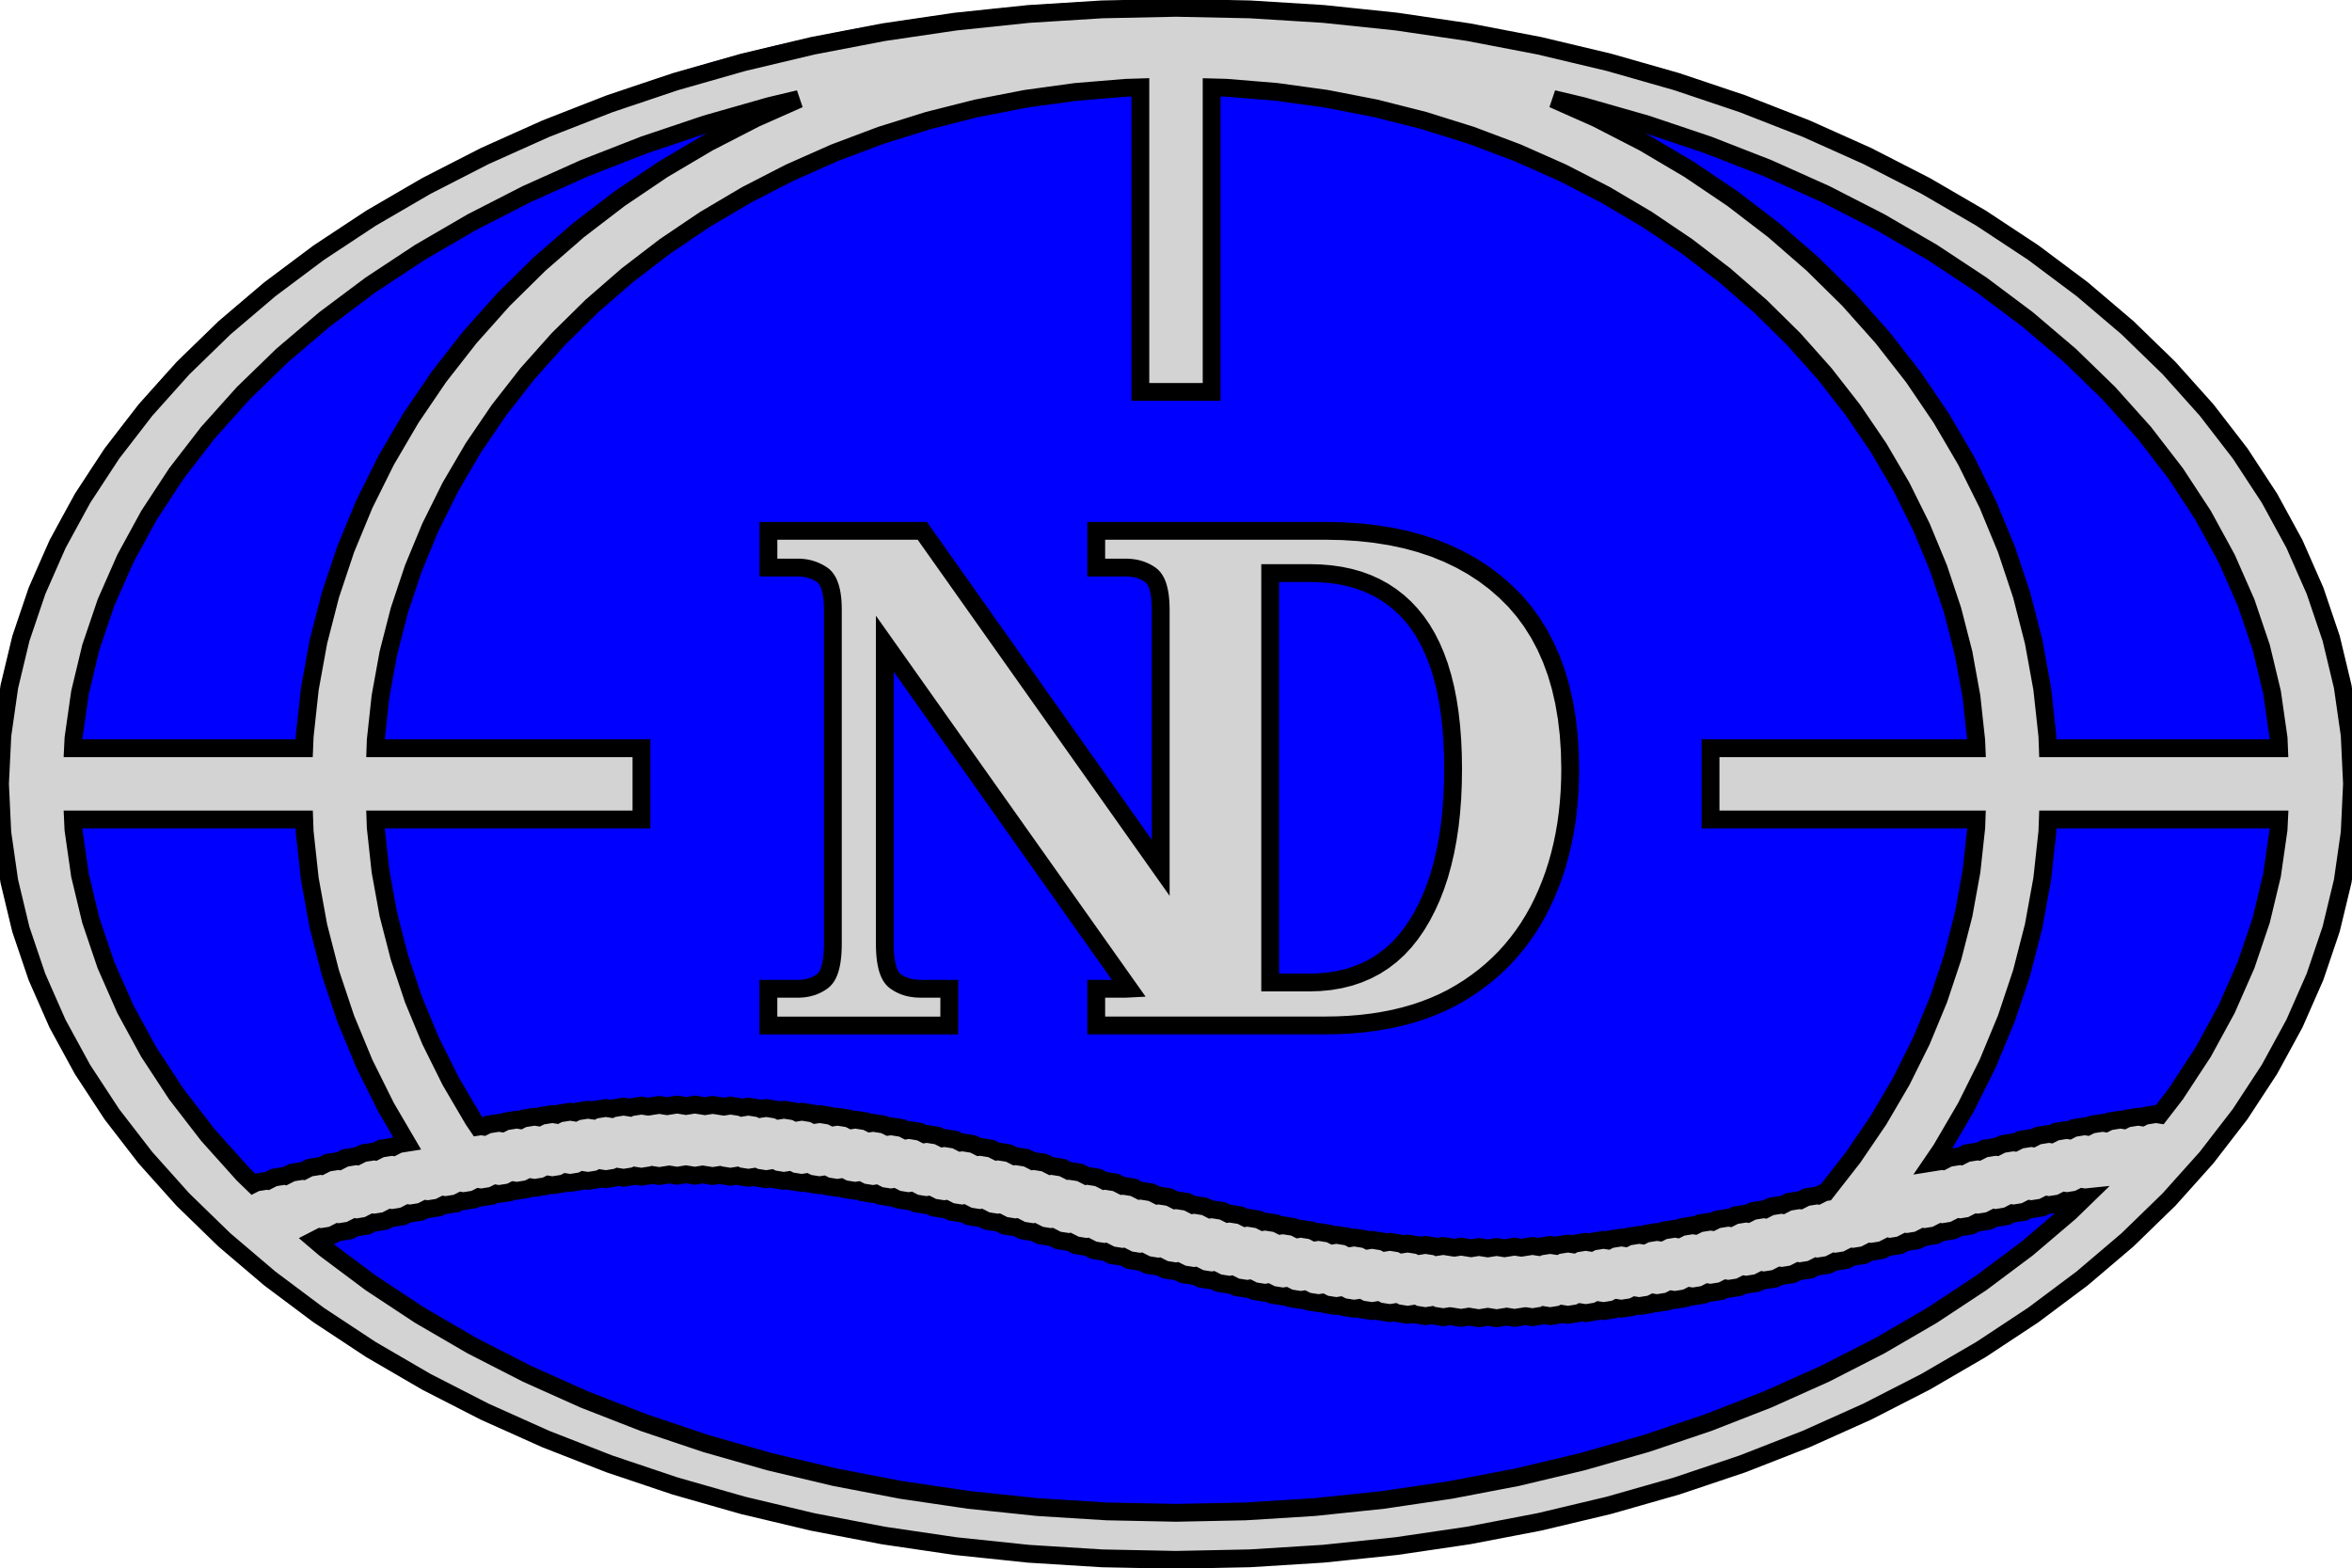
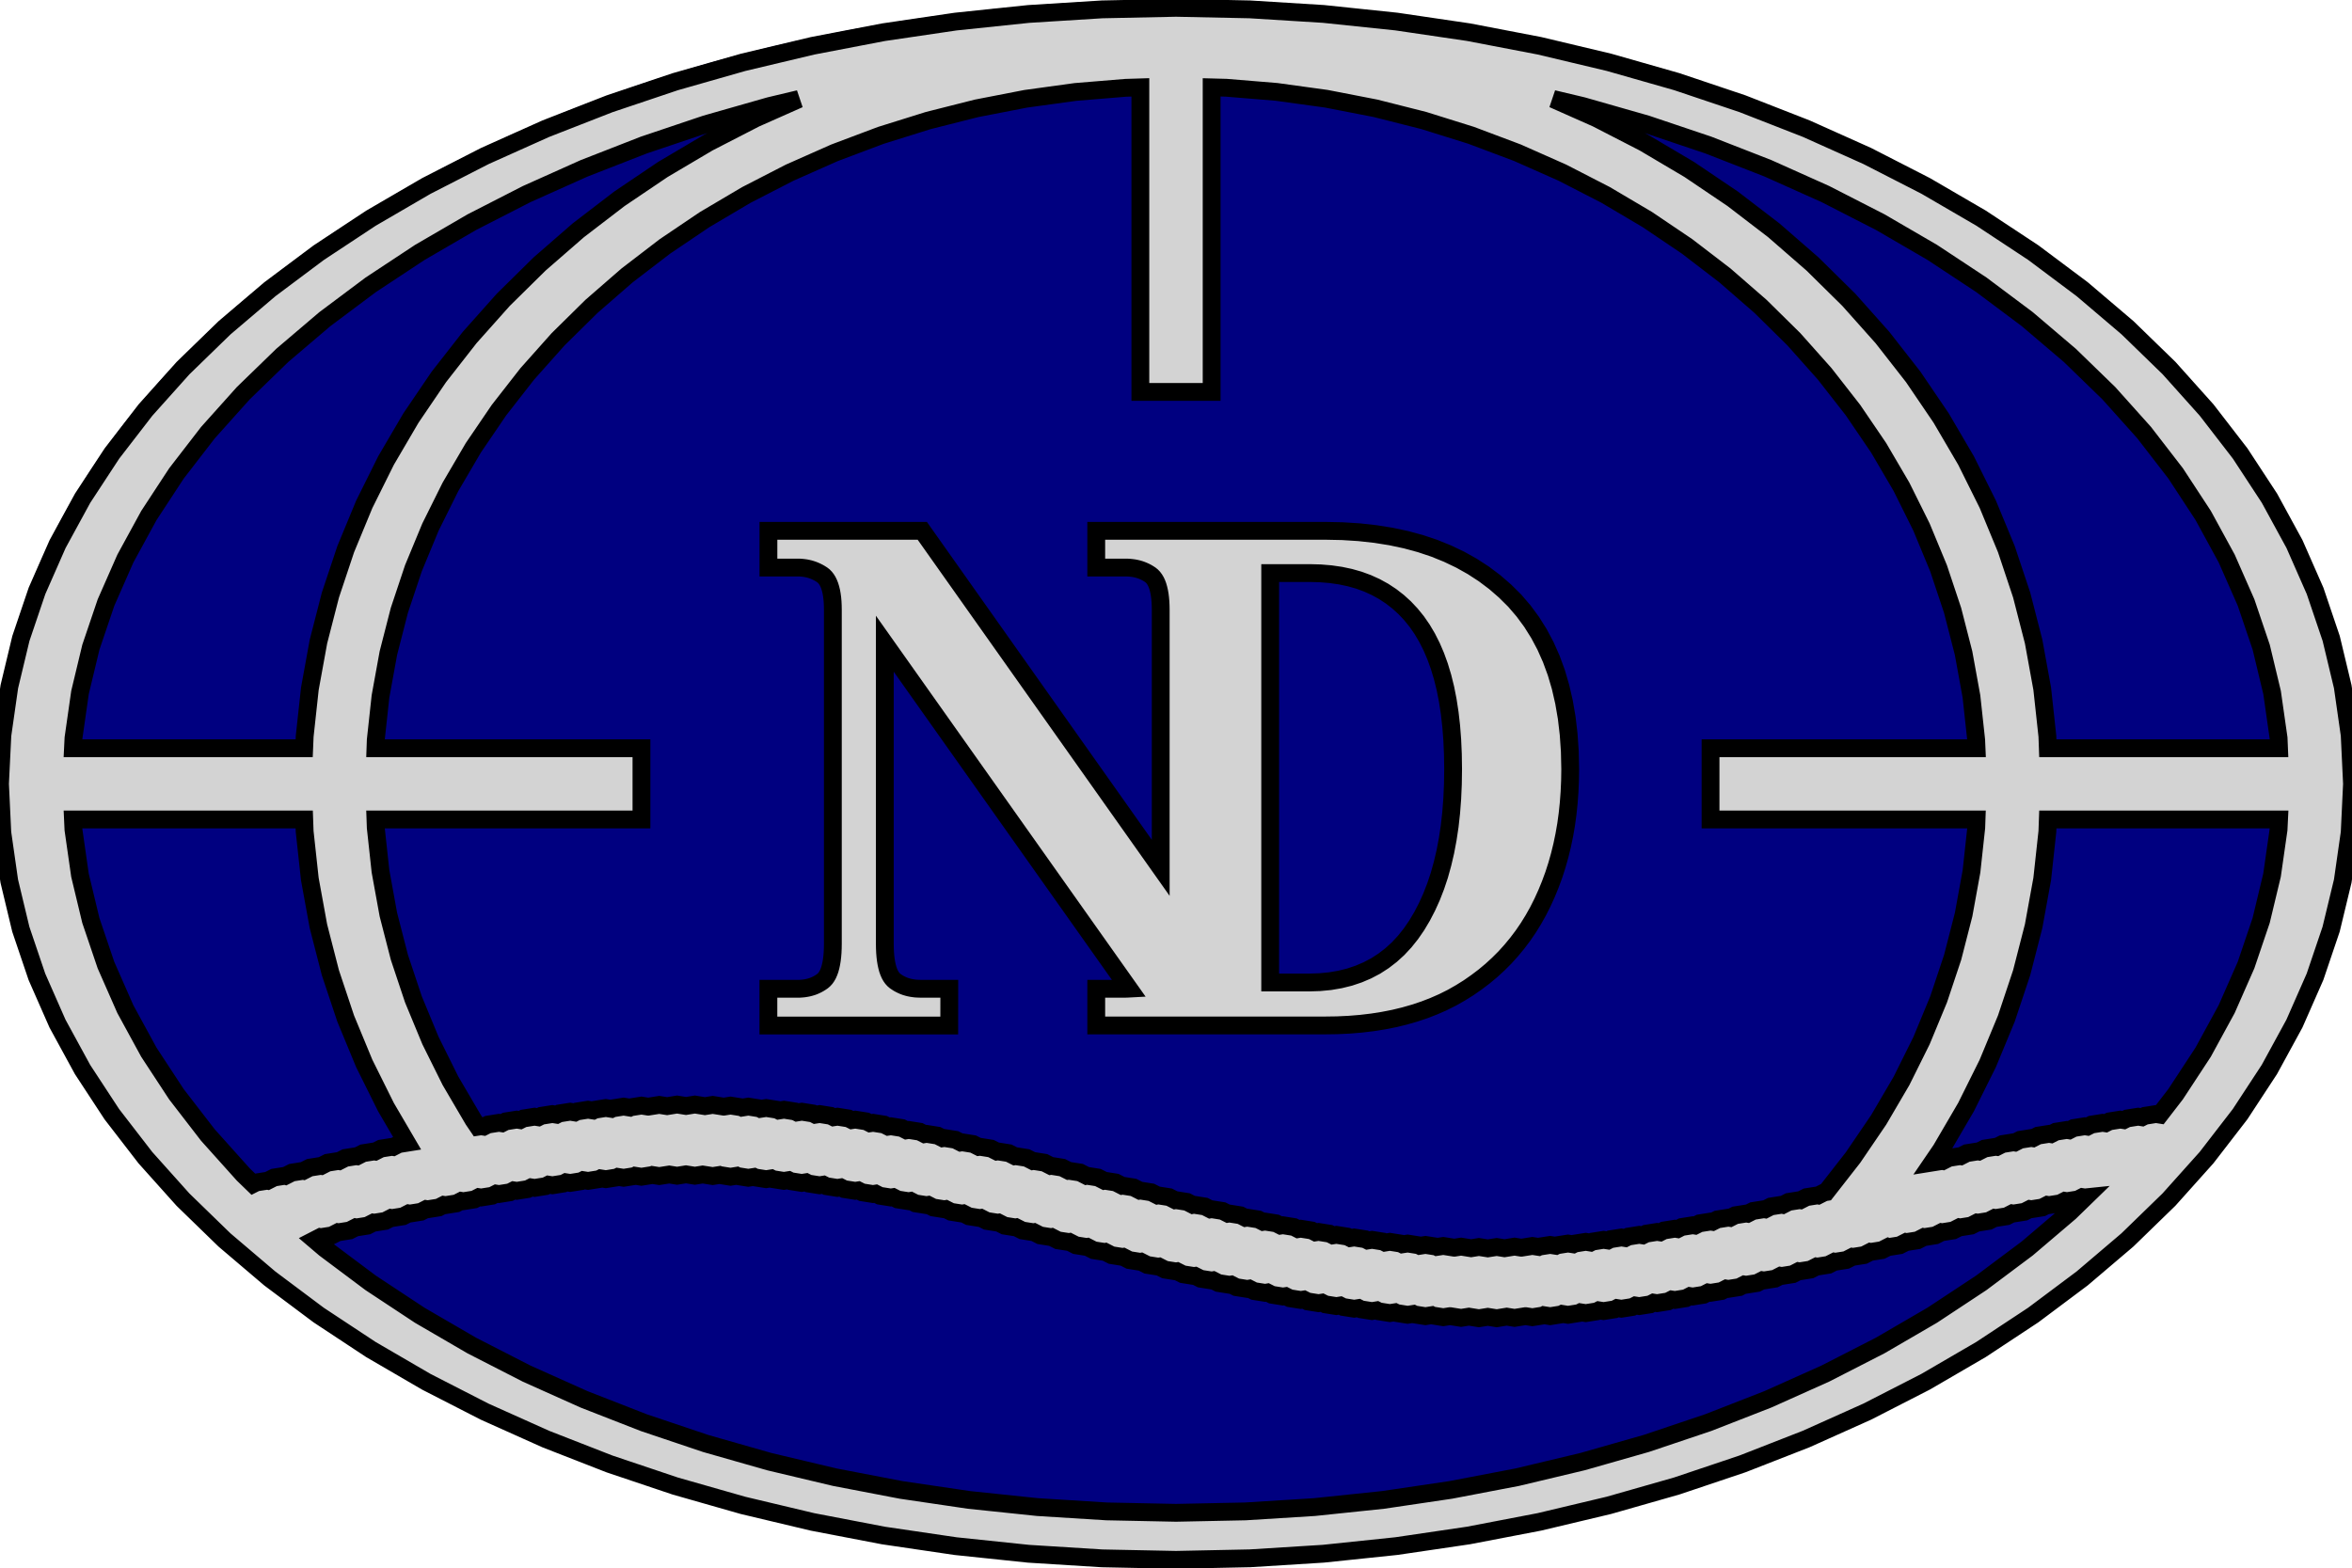
<svg xmlns="http://www.w3.org/2000/svg" width="66mm" height="44mm" viewBox="-33 -22 66 44" version="1.1" id="svg1">
  <defs id="defs1" />
  <g id="layer1">
-     <ellipse style="fill:#0000ff;stroke-width:0;stroke-linejoin:bevel" id="path2" cx="-0.025" cy="-0.05" rx="33.171" ry="21.95" />
+     <ellipse style="fill:#000080;stroke-width:0;stroke-linejoin:bevel" id="path2" cx="-0.025" cy="-0.05" rx="33.171" ry="21.95" />
  </g>
  <path d="m 2.072,21.737 2.064,-0.129 2.048,-0.214 2.023,-0.298 1.991,-0.382 1.95,-0.464 1.903,-0.543 1.847,-0.621 1.784,-0.697 1.715,-0.769 1.638,-0.839 1.555,-0.905 1.466,-0.968 1.371,-1.026 1.271,-1.081 1.165,-1.132 1.055,-1.178 0.941,-1.219 0.823,-1.256 0.702,-1.287 0.578,-1.314 0.452,-1.335 L 32.74,2.73 32.935,1.368 33,0 l -0.065,-1.368 -0.195,-1.362 -0.324,-1.351 -0.452,-1.335 -0.578,-1.314 -0.702,-1.287 -0.823,-1.256 -0.941,-1.219 -1.055,-1.178 -1.165,-1.132 -1.271,-1.081 -1.371,-1.026 -1.466,-0.968 -1.555,-0.905 -1.638,-0.839 -1.715,-0.769 -1.784,-0.697 -1.847,-0.621 -1.903,-0.543 -1.95,-0.464 -1.991,-0.382 -2.023,-0.298 -2.048,-0.214 L 2.072,-21.737 0,-21.78 l -2.072,0.043 -2.064,0.129 -2.048,0.214 -2.023,0.298 -1.991,0.382 -1.95,0.464 -1.903,0.543 -1.847,0.621 -1.784,0.697 -1.715,0.769 -1.638,0.839 -1.555,0.905 -1.466,0.968 -1.371,1.026 -1.271,1.081 -1.165,1.132 -1.055,1.178 -0.941,1.219 -0.823,1.256 -0.702,1.287 -0.578,1.314 -0.452,1.335 -0.324,1.351 -0.195,1.362 L -33,0 l 0.065,1.368 0.195,1.362 0.324,1.351 0.452,1.335 0.578,1.314 0.702,1.287 0.823,1.256 0.941,1.219 1.055,1.178 1.165,1.132 1.271,1.081 1.371,1.026 1.466,0.968 1.555,0.905 1.638,0.839 1.715,0.769 1.784,0.697 1.847,0.621 1.903,0.543 1.95,0.464 1.991,0.382 2.023,0.298 2.048,0.214 2.064,0.129 L 0,21.78 Z M 8.5,12.999 8.281,13.034 8,12.989 7.81,13.019 7.809,13.019 7.5,12.97 7.324,12.997 7.309,12.989 7,12.941 6.839,12.966 6.809,12.951 6.5,12.902 6.352,12.925 6.309,12.903 6,12.854 5.866,12.876 5.809,12.847 5.5,12.798 5.379,12.817 5.309,12.781 5,12.732 4.892,12.749 4.809,12.707 4.5,12.658 4.404,12.673 4.309,12.625 4,12.576 3.915,12.589 3.809,12.535 3.5,12.486 3.426,12.498 3.309,12.438 3,12.389 2.936,12.399 2.809,12.335 2.5,12.286 2.446,12.294 2.309,12.225 2,12.176 1.954,12.183 1.809,12.109 1.5,12.06 1.462,12.066 1.309,11.988 1,11.939 0.969,11.944 0.809,11.862 0.5,11.813 0.475,11.818 0.309,11.733 0,11.684 -0.02,11.687 -0.191,11.6 -0.5,11.551 -0.516,11.554 -0.691,11.465 -1,11.416 -1.013,11.418 -1.191,11.327 -1.5,11.278 -1.511,11.28 -1.691,11.188 -2,11.139 -2.01,11.141 -2.191,11.049 -2.5,11 -2.51,11.002 -2.691,10.909 -3,10.861 -3.011,10.862 -3.191,10.771 -3.5,10.722 -3.513,10.724 -3.691,10.633 -4,10.584 -4.016,10.587 -4.191,10.498 -4.5,10.449 -4.52,10.452 -4.691,10.365 -5,10.316 -5.025,10.32 -5.191,10.236 -5.5,10.187 -5.531,10.191 -5.691,10.11 -6,10.061 -6.038,10.067 -6.191,9.989 -6.5,9.94 -6.546,9.947 -6.691,9.873 -7,9.824 -7.054,9.833 -7.191,9.763 -7.5,9.714 -7.564,9.725 -7.691,9.66 -8,9.611 -8.074,9.622 -8.191,9.563 -8.5,9.514 -8.585,9.527 -8.691,9.473 -9,9.424 -9.096,9.439 -9.191,9.391 -9.5,9.342 -9.608,9.359 -9.691,9.317 -10,9.268 -10.121,9.287 -10.191,9.251 -10.5,9.202 -10.634,9.224 -10.691,9.195 -11,9.146 -11.148,9.169 -11.191,9.147 -11.5,9.098 -11.661,9.123 -11.691,9.108 -12,9.059 -12.175,9.087 -12.191,9.079 -12.5,9.03 -12.69,9.06 -12.691,9.06 -13,9.011 -13.219,9.046 -13.5,9.001 -13.75,9.041 -14,9.001 -14.281,9.046 -14.5,9.011 -14.809,9.06 -14.81,9.06 -15,9.03 -15.309,9.079 -15.325,9.087 -15.5,9.059 -15.809,9.108 -15.839,9.123 -16,9.098 -16.309,9.147 -16.352,9.169 -16.5,9.146 -16.809,9.195 -16.866,9.224 -17,9.202 -17.309,9.251 -17.379,9.287 -17.5,9.268 -17.809,9.317 -17.892,9.359 -18,9.342 -18.309,9.391 -18.404,9.439 -18.5,9.424 -18.809,9.473 -18.915,9.527 -19,9.514 -19.309,9.563 -19.426,9.622 -19.5,9.611 -19.585,9.624 -19.717,9.43 -20.359,8.335 -20.92,7.206 -21.399,6.049 -21.793,4.868 -22.102,3.668 -22.323,2.453 -22.456,1.229 -22.464,1 H -15 v -2 h -7.464 l 0.008,-0.229 0.133,-1.224 0.221,-1.215 0.308,-1.2 0.394,-1.181 0.479,-1.157 0.561,-1.129 0.642,-1.096 0.72,-1.058 0.794,-1.017 0.866,-0.972 0.935,-0.922 1,-0.87 1.06,-0.813 1.117,-0.754 1.169,-0.691 1.217,-0.626 1.259,-0.558 1.297,-0.488 1.33,-0.416 1.357,-0.343 1.379,-0.268 1.396,-0.192 1.407,-0.116 L -1,-19.548 V -11 h 2 v -8.548 l 0.413,0.011 1.407,0.116 1.396,0.192 1.379,0.268 1.357,0.343 1.33,0.416 1.297,0.488 1.259,0.558 1.217,0.626 1.169,0.691 1.117,0.754 1.06,0.813 1,0.87 0.935,0.922 0.866,0.972 0.794,1.017 0.72,1.058 0.642,1.096 0.561,1.129 0.479,1.157 0.394,1.181 0.308,1.2 0.221,1.215 0.133,1.224 L 22.464,-1 H 15 v 2 h 7.464 l -0.008,0.229 -0.133,1.224 -0.221,1.215 -0.308,1.2 -0.394,1.181 -0.479,1.157 -0.561,1.129 -0.642,1.096 -0.72,1.058 -0.756,0.968 -0.05,0.008 -0.175,0.089 L 18,11.551 17.691,11.6 17.52,11.687 17.5,11.684 17.191,11.733 17.025,11.818 17,11.813 16.691,11.862 16.531,11.944 16.5,11.939 16.191,11.988 16.038,12.066 16,12.06 15.691,12.109 15.546,12.183 15.5,12.176 15.191,12.225 15.054,12.294 15,12.286 14.691,12.335 14.564,12.399 14.5,12.389 14.191,12.438 14.074,12.498 14,12.486 13.691,12.535 13.585,12.589 13.5,12.576 13.191,12.625 13.096,12.673 13,12.658 12.691,12.707 12.608,12.749 12.5,12.732 12.191,12.781 12.121,12.817 12,12.798 11.691,12.847 11.634,12.876 11.5,12.854 11.191,12.903 11.148,12.925 11,12.902 10.691,12.951 10.661,12.966 10.5,12.941 10.191,12.989 10.175,12.997 10,12.97 9.691,13.019 9.69,13.019 9.5,12.989 9.219,13.034 9,12.999 8.75,13.038 Z M -6.362,5.751 H -7.179 L -7.241,5.749 -7.302,5.746 -7.361,5.739 -7.419,5.73 -7.476,5.719 -7.531,5.705 -7.585,5.689 -7.637,5.67 -7.688,5.648 -7.738,5.624 -7.786,5.598 -7.833,5.568 -7.879,5.537 -7.922,5.5 -7.962,5.456 -7.998,5.405 -8.031,5.346 -8.06,5.28 -8.086,5.207 -8.108,5.126 -8.127,5.038 -8.143,4.942 -8.155,4.84 -8.164,4.729 -8.169,4.612 -8.171,4.487 V -3.933 L -1.319,5.747 -1.356,5.749 -1.421,5.751 H -2.238 V 6.781 H 4.179 L 4.524,6.776 4.861,6.76 5.189,6.733 5.508,6.695 5.818,6.646 6.119,6.587 6.412,6.516 6.695,6.435 6.97,6.343 7.236,6.24 7.493,6.127 7.741,6.003 7.98,5.867 8.211,5.723 8.432,5.569 8.645,5.408 8.849,5.238 9.044,5.059 9.23,4.873 9.407,4.677 9.575,4.474 9.735,4.262 9.886,4.041 10.027,3.813 l 0.133,-0.237 0.124,-0.246 0.115,-0.253 0.106,-0.259 0.097,-0.264 0.087,-0.27 0.078,-0.276 0.069,-0.282 0.06,-0.288 0.051,-0.294 0.041,-0.3 0.032,-0.306 0.023,-0.311 0.014,-0.317 0.005,-0.323 -0.011,-0.499 -0.033,-0.48 -0.054,-0.461 -0.076,-0.442 -0.097,-0.423 -0.119,-0.404 -0.141,-0.384 -0.162,-0.365 -0.184,-0.346 -0.205,-0.327 -0.227,-0.308 L 9.505,-5.141 9.234,-5.41 8.945,-5.661 8.639,-5.891 8.316,-6.101 7.977,-6.291 7.621,-6.461 7.249,-6.612 6.86,-6.742 6.455,-6.852 6.033,-6.942 5.594,-7.012 5.139,-7.062 4.667,-7.092 4.179,-7.102 h -6.417 v 1.031 h 0.817 l 0.062,0.001 0.061,0.004 0.059,0.006 0.058,0.008 0.057,0.011 0.055,0.013 0.054,0.016 0.052,0.018 0.051,0.021 0.05,0.023 0.048,0.025 0.047,0.028 0.046,0.03 0.043,0.035 0.04,0.042 0.036,0.048 0.033,0.055 0.029,0.062 0.026,0.069 0.022,0.076 0.019,0.082 0.016,0.089 0.012,0.096 0.009,0.103 0.005,0.109 0.002,0.116 V 2.357 L -7.12,-7.102 h -4.317 v 1.031 h 0.817 l 0.059,0.001 0.058,0.004 0.057,0.006 0.056,0.008 0.055,0.011 0.054,0.013 0.053,0.016 0.052,0.018 0.051,0.021 0.05,0.023 0.049,0.025 0.048,0.028 0.047,0.03 0.045,0.035 0.041,0.042 0.037,0.048 0.034,0.055 0.03,0.062 0.027,0.069 0.023,0.076 0.02,0.082 0.016,0.089 0.013,0.096 0.009,0.103 0.005,0.109 0.002,0.116 v 9.372 l -0.002,0.125 -0.005,0.118 -0.009,0.11 -0.012,0.103 -0.016,0.096 -0.019,0.088 -0.022,0.081 -0.026,0.073 -0.029,0.066 -0.033,0.059 -0.036,0.051 -0.04,0.044 -0.043,0.037 -0.046,0.032 -0.047,0.029 -0.048,0.027 -0.05,0.024 -0.051,0.022 -0.052,0.019 -0.054,0.016 -0.055,0.014 -0.057,0.011 -0.058,0.009 -0.059,0.006 -0.061,0.004 -0.062,0.001 h -0.817 v 1.031 h 5.075 z M 2.643,5.576 V -5.916 h 1.108 l 0.299,0.008 0.288,0.024 0.277,0.04 0.265,0.056 0.254,0.072 0.242,0.089 0.231,0.105 0.22,0.121 0.208,0.137 0.197,0.153 0.186,0.169 0.174,0.185 0.163,0.201 0.151,0.218 0.139,0.235 0.127,0.251 0.115,0.268 0.103,0.285 0.091,0.302 0.079,0.319 0.066,0.335 0.054,0.352 0.042,0.369 0.03,0.386 0.018,0.403 0.006,0.419 L 7.77,0.008 7.752,0.414 7.722,0.807 7.68,1.187 7.625,1.552 7.559,1.903 7.48,2.24 7.39,2.564 7.287,2.873 7.172,3.169 7.045,3.45 6.906,3.718 6.755,3.972 6.592,4.209 6.418,4.427 6.232,4.627 6.034,4.807 5.825,4.968 5.604,5.111 5.371,5.234 5.127,5.338 4.871,5.424 4.604,5.49 4.325,5.538 4.034,5.566 3.732,5.576 Z M -30.952,-1 l 0.014,-0.285 0.183,-1.28 0.305,-1.27 0.425,-1.254 0.543,-1.234 0.66,-1.209 0.773,-1.18 0.884,-1.145 0.991,-1.106 1.095,-1.063 1.194,-1.016 1.288,-0.964 1.377,-0.909 1.461,-0.85 1.539,-0.788 1.611,-0.722 1.676,-0.654 1.735,-0.584 1.787,-0.51 0.833,-0.198 -1.224,0.543 -1.325,0.682 -1.273,0.753 -1.216,0.821 -1.155,0.885 -1.088,0.947 -1.018,1.004 -0.943,1.058 -0.865,1.107 -0.783,1.153 -0.699,1.193 -0.611,1.229 -0.521,1.26 -0.429,1.286 -0.336,1.307 -0.241,1.323 -0.145,1.333 L -24.464,-1 Z m 55.416,0 -0.012,-0.338 -0.145,-1.333 -0.241,-1.323 -0.336,-1.307 -0.429,-1.286 -0.521,-1.26 -0.611,-1.229 -0.699,-1.193 -0.783,-1.153 -0.865,-1.107 -0.943,-1.058 -1.018,-1.004 -1.088,-0.947 -1.155,-0.885 -1.216,-0.821 -1.273,-0.753 -1.325,-0.682 -1.224,-0.543 0.833,0.198 1.787,0.51 1.735,0.584 1.676,0.654 1.611,0.722 1.539,0.788 1.461,0.85 1.377,0.909 1.288,0.964 1.194,1.016 1.095,1.063 0.991,1.106 0.884,1.145 0.773,1.18 0.66,1.209 0.543,1.234 0.425,1.254 0.305,1.27 0.183,1.28 L 30.952,-1 Z M 21.47,10.269 22.168,9.075 22.779,7.847 23.301,6.587 23.73,5.301 24.066,3.994 24.307,2.671 24.452,1.338 24.464,1 h 6.489 L 30.939,1.285 30.756,2.564 30.451,3.834 30.026,5.088 29.483,6.322 28.823,7.532 28.05,8.711 27.607,9.285 27.5,9.268 27.191,9.317 27.108,9.359 27,9.342 26.691,9.391 26.596,9.439 26.5,9.424 26.191,9.473 26.085,9.527 26,9.514 25.691,9.563 25.574,9.622 25.5,9.611 25.191,9.66 25.064,9.725 25,9.714 24.691,9.763 24.554,9.833 24.5,9.824 24.191,9.873 24.046,9.947 24,9.94 23.691,9.989 23.538,10.067 23.5,10.061 23.191,10.11 23.031,10.191 23,10.187 22.691,10.236 22.525,10.32 22.5,10.316 22.191,10.365 22.02,10.452 22,10.449 21.691,10.498 21.516,10.587 21.5,10.584 21.225,10.628 Z M -26.174,10.963 -27.166,9.857 -28.05,8.711 -28.823,7.532 -29.483,6.322 -30.026,5.088 -30.451,3.834 -30.756,2.564 -30.939,1.285 -30.952,1 h 6.489 l 0.012,0.338 0.145,1.333 0.241,1.323 0.336,1.307 0.429,1.286 0.521,1.26 0.611,1.229 0.585,0.999 -0.226,0.036 -0.16,0.082 -0.031,-0.005 -0.309,0.049 -0.166,0.084 -0.025,-0.004 -0.309,0.049 -0.171,0.087 -0.02,-0.003 -0.309,0.049 -0.175,0.089 -0.016,-0.003 -0.309,0.049 -0.178,0.091 -0.013,-0.002 -0.309,0.049 -0.18,0.092 -0.011,-0.002 -0.309,0.049 -0.181,0.092 L -25,11 l -0.309,0.049 -0.181,0.092 -0.01,-0.002 -0.309,0.049 -0.087,0.044 z m 24.228,9.457 -1.939,-0.121 -1.923,-0.201 -1.901,-0.28 -1.87,-0.359 -1.832,-0.435 -1.787,-0.51 -1.735,-0.584 -1.676,-0.654 -1.611,-0.722 -1.539,-0.788 -1.461,-0.85 -1.377,-0.909 -1.288,-0.964 -0.283,-0.241 0.158,-0.081 0.011,0.002 0.309,-0.049 0.178,-0.091 0.013,0.002 0.309,-0.049 0.175,-0.089 0.016,0.003 0.309,-0.049 0.171,-0.087 0.02,0.003 0.309,-0.049 0.166,-0.085 0.025,0.004 0.309,-0.049 0.16,-0.082 0.031,0.005 0.309,-0.049 0.153,-0.078 0.038,0.006 0.309,-0.049 0.145,-0.074 0.046,0.007 0.309,-0.049 0.137,-0.07 0.054,0.009 0.309,-0.049 0.127,-0.065 0.064,0.01 0.309,-0.049 0.117,-0.06 0.074,0.012 0.309,-0.049 0.106,-0.054 0.085,0.013 0.309,-0.049 0.095,-0.048 0.096,0.015 0.309,-0.049 0.083,-0.042 0.108,0.017 0.309,-0.049 0.07,-0.036 0.121,0.019 0.309,-0.049 0.057,-0.029 0.134,0.021 0.309,-0.049 0.043,-0.022 0.147,0.023 0.309,-0.049 0.03,-0.015 0.161,0.025 0.309,-0.049 0.015,-0.008 0.175,0.028 0.309,-0.049 0.001,-5e-4 0.19,0.03 0.281,-0.044 0.219,0.035 0.25,-0.04 0.25,0.04 0.219,-0.035 0.281,0.044 0.19,-0.03 0.001,5e-4 0.309,0.049 0.175,-0.028 0.015,0.008 0.309,0.049 0.161,-0.025 0.03,0.015 0.309,0.049 0.147,-0.023 0.043,0.022 0.309,0.049 0.134,-0.021 0.057,0.029 0.309,0.049 0.121,-0.019 0.07,0.036 0.309,0.049 0.108,-0.017 0.083,0.042 0.309,0.049 0.096,-0.015 0.095,0.048 0.309,0.049 0.085,-0.013 0.106,0.054 0.309,0.049 0.074,-0.012 0.117,0.06 0.309,0.049 0.064,-0.01 0.127,0.065 0.309,0.049 0.054,-0.009 0.137,0.07 0.309,0.049 0.046,-0.007 0.145,0.074 0.309,0.049 0.038,-0.006 0.153,0.078 0.309,0.049 0.031,-0.005 0.16,0.082 0.309,0.049 0.025,-0.004 0.166,0.085 0.309,0.049 0.02,-0.003 0.171,0.087 0.309,0.049 0.016,-0.003 0.175,0.089 0.309,0.049 0.013,-0.002 0.178,0.091 0.309,0.049 0.011,-0.002 0.18,0.092 L -3,12.861 -2.99,12.859 -2.809,12.951 -2.5,13 -2.49,12.998 -2.309,13.091 -2,13.139 l 0.011,-0.002 0.18,0.092 0.309,0.049 0.013,-0.002 0.178,0.091 0.309,0.049 0.016,-0.003 0.175,0.089 0.309,0.049 0.02,-0.003 0.171,0.087 L 0,13.684 0.025,13.68 0.191,13.764 0.5,13.813 0.531,13.809 0.691,13.89 1,13.939 1.038,13.933 1.191,14.011 1.5,14.06 1.546,14.053 1.691,14.127 2,14.176 2.054,14.167 2.191,14.237 2.5,14.286 2.564,14.275 2.691,14.34 3,14.389 3.074,14.378 3.191,14.437 3.5,14.486 3.585,14.473 3.691,14.527 4,14.576 4.096,14.561 4.191,14.609 4.5,14.658 4.608,14.641 4.691,14.683 5,14.732 5.121,14.713 5.191,14.749 5.5,14.798 5.634,14.776 5.691,14.805 6,14.854 6.147,14.831 6.191,14.853 6.5,14.902 6.661,14.877 6.691,14.892 7,14.941 7.176,14.913 7.191,14.921 7.5,14.97 7.69,14.94 7.691,14.94 8,14.989 8.219,14.954 8.5,14.999 8.75,14.959 9,14.999 9.281,14.954 9.5,14.989 9.809,14.94 9.81,14.94 10,14.97 l 0.309,-0.049 0.015,-0.008 0.175,0.028 0.309,-0.049 0.03,-0.015 0.161,0.026 0.309,-0.049 0.043,-0.022 0.147,0.023 0.309,-0.049 0.057,-0.029 0.134,0.021 0.309,-0.049 0.07,-0.036 0.121,0.019 0.309,-0.049 0.083,-0.042 0.108,0.017 0.309,-0.049 0.095,-0.048 0.096,0.015 0.309,-0.049 0.106,-0.054 0.085,0.013 0.309,-0.049 0.117,-0.06 0.074,0.012 0.309,-0.049 0.127,-0.065 0.064,0.01 0.309,-0.049 0.137,-0.07 0.054,0.009 0.309,-0.049 0.145,-0.074 0.046,0.007 0.309,-0.049 0.153,-0.078 0.038,0.006 0.309,-0.049 0.16,-0.082 0.031,0.005 0.309,-0.049 0.166,-0.085 0.025,0.004 0.309,-0.049 0.171,-0.087 0.02,0.003 0.309,-0.049 0.175,-0.089 0.016,0.003 0.309,-0.049 0.178,-0.091 0.013,0.002 0.309,-0.049 0.18,-0.092 0.011,0.002 0.309,-0.049 0.181,-0.092 L 20,13 l 0.309,-0.049 0.181,-0.092 0.01,0.002 0.309,-0.049 0.18,-0.092 0.011,0.002 0.309,-0.049 0.178,-0.091 0.013,0.002 0.309,-0.049 0.175,-0.089 0.016,0.003 0.309,-0.049 0.171,-0.087 0.02,0.003 0.309,-0.049 0.166,-0.085 0.025,0.004 0.309,-0.049 0.16,-0.082 0.031,0.005 0.309,-0.049 0.153,-0.078 0.038,0.006 0.309,-0.049 0.145,-0.074 0.046,0.007 0.309,-0.049 0.137,-0.07 0.054,0.009 0.309,-0.049 0.127,-0.065 0.064,0.01 0.009,-0.001 -0.429,0.417 -1.194,1.016 -1.288,0.964 -1.377,0.909 -1.461,0.85 -1.539,0.788 -1.611,0.722 -1.676,0.654 -1.735,0.584 -1.787,0.51 L 9.58,19.459 7.709,19.817 5.809,20.098 3.885,20.299 1.946,20.42 0,20.46 Z" stroke="#000000" fill="#d3d3d3" stroke-width="0.5" id="path1" style="display:inline" />
</svg>
